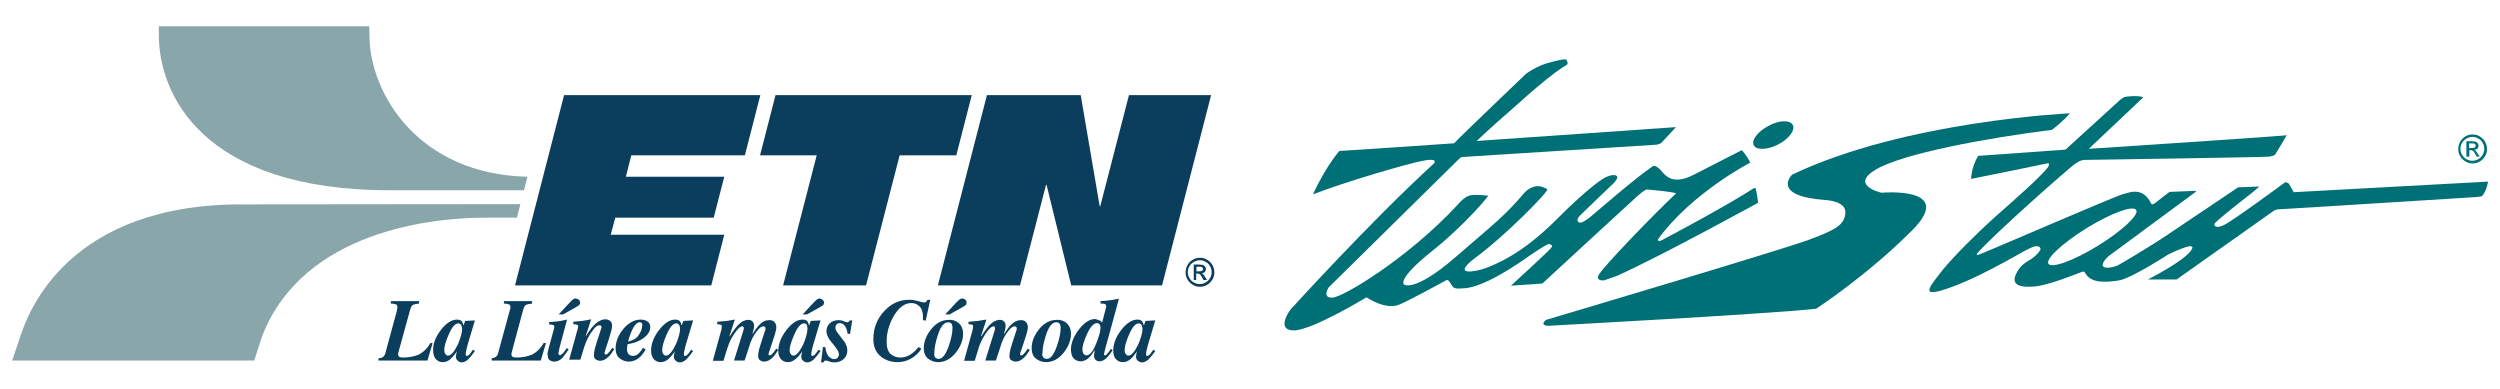
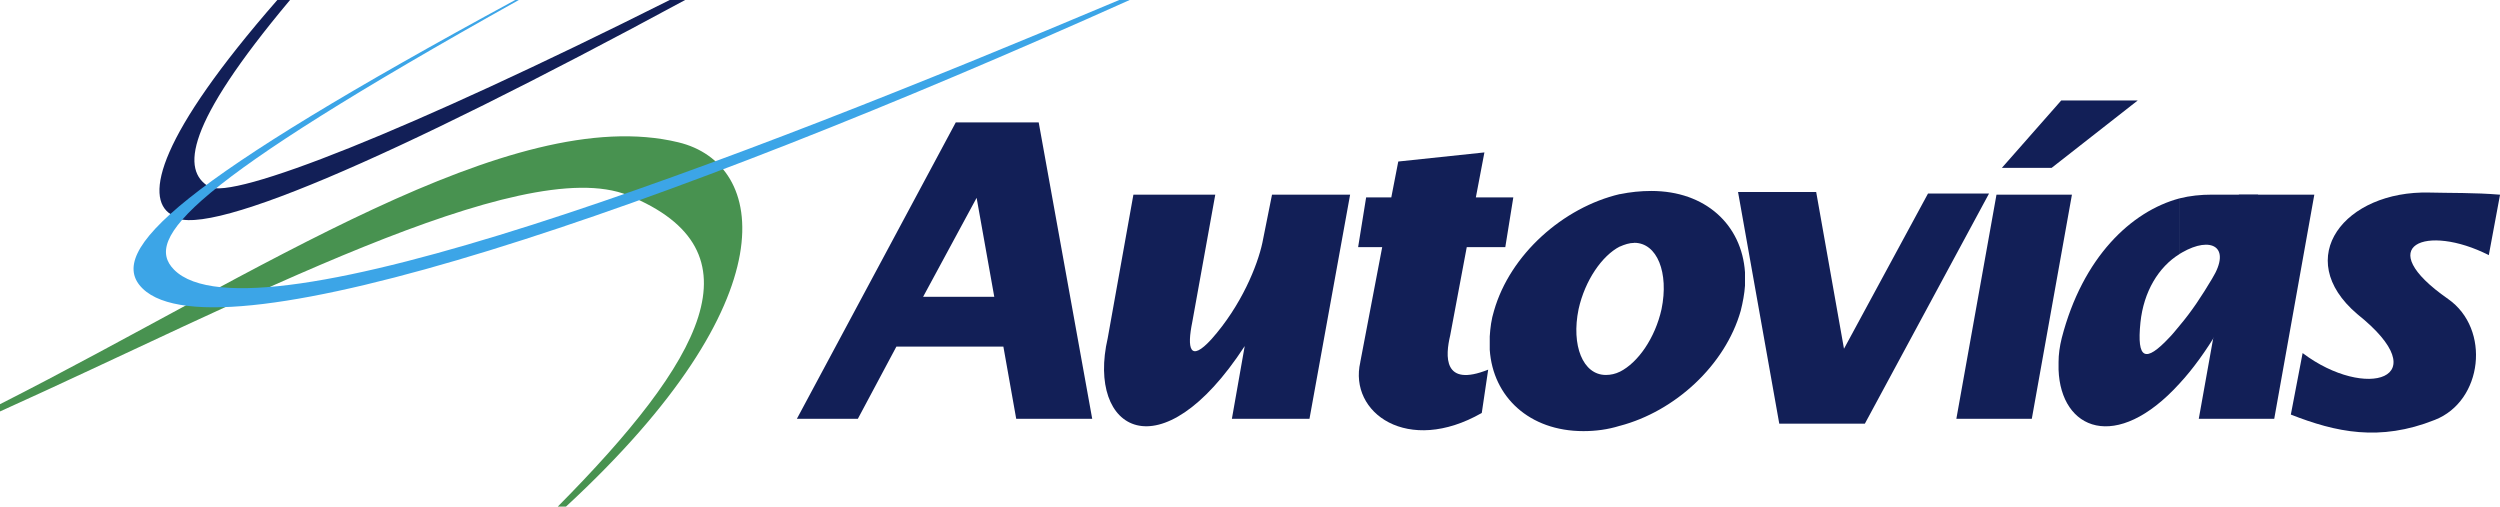
- <svg xmlns="http://www.w3.org/2000/svg" version="1.1" id="Capa_1" x="0px" y="0px" viewBox="0 0 922.3 143.4" style="enable-background:new 0 0 922.3 143.4;" xml:space="preserve">
-   <style type="text/css">
- 	.st0{fill-rule:evenodd;clip-rule:evenodd;fill:#0B3D5C;}
- 	.st1{fill:#0B3D5C;}
- 	.st2{fill:#89A6AB;}
- 	.st3{fill-rule:evenodd;clip-rule:evenodd;fill:#007077;}
- 	.st4{fill:#007077;}
- </style>
-   <g>
-     <g>
-       <path class="st0" d="M139.7,132.2c0.8-0.1,1.4-0.3,1.7-0.6c0.4-0.3,0.7-0.9,0.9-1.8l4-14.7c0.1-0.4,0.2-0.8,0.2-1    c0.1-0.3,0.1-0.5,0.1-0.8c0-0.6-0.2-0.9-0.5-1c-0.3-0.1-0.9-0.3-1.9-0.3v-0.9h10.4v0.9c-1.2,0.1-1.9,0.3-2.3,0.5    c-0.4,0.2-0.7,0.8-1,1.8l-4.3,15.6c0,0.2-0.1,0.3-0.1,0.5c0,0.2,0,0.3,0,0.5c0,0.4,0.2,0.6,0.5,0.8c0.3,0.1,0.8,0.2,1.3,0.2    c2.2,0,4.2-0.4,5.8-1.1c1.6-0.8,3.1-2.2,4.3-4.3l0.8,0.1l-1.9,6.4h-18.1V132.2z" />
-       <path class="st0" d="M170.2,120c-0.2-0.5-0.6-0.7-1.1-0.7c-1.2,0-2.4,1.4-3.6,4.2c-1.1,2.5-1.6,4.4-1.6,5.7c0,0.5,0.1,1,0.4,1.4    c0.3,0.4,0.6,0.6,1,0.6c1.1,0,2.3-1.4,3.7-4.3c1-2.4,1.5-4.3,1.5-5.8C170.4,120.6,170.3,120.3,170.2,120 M162.6,121.8    c2-2.6,4-3.9,6-3.9c0.8,0,1.4,0.2,1.8,0.7c0.2,0.3,0.4,0.8,0.6,1.5l0.6-1.7l3.6-0.2l-2.3,7.7c-0.3,1.1-0.6,1.9-0.7,2.5    c-0.3,1.1-0.4,1.9-0.4,2.4c0,0.2,0,0.3,0.1,0.4c0.1,0.1,0.2,0.1,0.3,0.1c0.2,0,0.4-0.1,0.6-0.2c0.2-0.1,0.4-0.4,0.6-0.6    c0.1-0.1,0.3-0.3,0.5-0.7c0.2-0.3,0.5-0.6,0.6-0.8l0.7,0.5c-0.9,1.3-1.7,2.3-2.5,3.1c-0.8,0.7-1.6,1.1-2.4,1.1    c-0.5,0-1-0.2-1.4-0.6c-0.5-0.4-0.7-0.9-0.7-1.6c0-0.3,0.1-1,0.4-2c0,0,0,0-0.1,0.2c-0.1,0.2-0.3,0.5-0.6,0.8    c-0.6,0.9-1.3,1.6-2,2.2c-0.8,0.6-1.6,0.9-2.6,0.9c-0.9,0-1.7-0.3-2.4-1c-0.7-0.7-1.1-1.8-1.1-3.3    C159.7,126.8,160.7,124.3,162.6,121.8" />
-       <path class="st0" d="M181.3,132.2c0.8-0.1,1.3-0.3,1.7-0.6c0.4-0.3,0.7-0.9,0.9-1.8l4-14.7c0.1-0.4,0.2-0.8,0.3-1    c0.1-0.3,0.1-0.5,0.1-0.8c0-0.6-0.2-0.9-0.5-1c-0.3-0.1-1-0.3-1.9-0.3v-0.9h10.4v0.9c-1.1,0.1-1.9,0.3-2.3,0.5    c-0.4,0.2-0.7,0.8-1,1.8l-4.2,15.6c0,0.2-0.1,0.3-0.1,0.5c0,0.2,0,0.3,0,0.5c0,0.4,0.2,0.6,0.5,0.8c0.3,0.1,0.8,0.2,1.3,0.2    c2.2,0,4.2-0.4,5.8-1.1c1.6-0.8,3.1-2.2,4.3-4.3l0.8,0.1l-1.9,6.4h-18.1V132.2z" />
-       <path class="st0" d="M202.1,129.8c0.1-0.3,0.2-0.8,0.3-1.3l2-7.3c0-0.1,0-0.2,0.1-0.3c0-0.1,0-0.2,0-0.2c0-0.4-0.1-0.7-0.4-0.8    c-0.3-0.1-0.8-0.2-1.5-0.2v-0.9c0.6,0,1.5-0.1,2.7-0.2c1.2-0.1,2-0.3,2.5-0.4l1.4-0.3l-2.5,9.3c-0.2,0.8-0.4,1.3-0.4,1.7    c-0.2,0.8-0.3,1.3-0.3,1.5c0,0.2,0.1,0.4,0.2,0.5c0.1,0.1,0.2,0.1,0.4,0.1c0.3,0,0.7-0.3,1.2-0.8c0.5-0.6,0.9-1.2,1.3-1.8l0.7,0.5    c-1.1,1.6-1.9,2.6-2.4,3.2c-0.9,0.9-1.9,1.3-3,1.3c-0.6,0-1.1-0.2-1.6-0.5c-0.5-0.4-0.7-0.9-0.7-1.7    C201.9,130.8,202,130.4,202.1,129.8 M213.6,110.6c0.3,0.3,0.4,0.7,0.4,1.1c0,0.3-0.1,0.6-0.3,0.8c-0.2,0.2-0.5,0.4-1,0.7l-5,2.8    h-1.6l4-4.3c0.6-0.7,1.2-1.2,1.5-1.4c0.2-0.1,0.5-0.2,0.7-0.2C212.9,110.2,213.3,110.4,213.6,110.6" />
-       <path class="st0" d="M209.9,133l2.9-10.5c0.1-0.4,0.2-0.8,0.3-1c0.1-0.5,0.2-0.8,0.2-1c0-0.4-0.1-0.6-0.4-0.7    c-0.2-0.1-0.7-0.2-1.4-0.2v-0.9c1.4-0.1,2.4-0.2,3.2-0.3c0.8-0.1,1.9-0.3,3.4-0.6l-2,6.1l0.1,0c0,0.1,0.3-0.4,1-1.5    c0.7-1,1.4-1.9,2-2.5c0.6-0.6,1.3-1.2,2-1.5c0.7-0.4,1.4-0.6,2.1-0.6c0.7,0,1.3,0.2,1.8,0.6c0.5,0.4,0.7,1,0.7,1.9    c0,0.8-0.5,2.7-1.4,5.5c-1,2.8-1.4,4.3-1.4,4.5c0,0.2,0.1,0.3,0.2,0.4c0.1,0.1,0.2,0.1,0.4,0.1c0.3,0,0.7-0.4,1.3-1.1    c0.3-0.4,0.6-0.9,1-1.4l0.7,0.5c-0.8,1.3-1.5,2.3-2.1,2.8c-1,1-2,1.5-3.1,1.5c-0.6,0-1.1-0.2-1.6-0.5c-0.5-0.3-0.7-0.9-0.7-1.6    c0-0.5,0.1-1.2,0.3-2.1c0.2-0.9,0.5-1.8,0.8-2.8l1.6-4.9c0-0.1,0.1-0.2,0.1-0.3c0-0.1,0-0.2,0-0.3c0-0.2-0.1-0.4-0.3-0.5    c-0.2-0.1-0.3-0.1-0.5-0.1c-0.7,0-1.4,0.5-2.2,1.6c-0.8,1-1.5,2.1-2,3.1c-0.6,1.1-1,2.3-1.4,3.4c-0.4,1.2-0.8,2.7-1.4,4.6H209.9z" />
-       <path class="st0" d="M236.8,119.3c-0.1-0.3-0.4-0.4-0.8-0.4c-0.8,0-1.5,0.6-2.3,1.9c-0.7,1.2-1.4,3-2,5.2c1.9-0.4,3.2-1.2,4-2.5    c0.8-1.2,1.2-2.3,1.2-3.2C237,119.9,237,119.6,236.8,119.3 M230,121.3c2-2.3,4.1-3.4,6.4-3.4c1,0,1.9,0.3,2.5,0.7    c0.7,0.5,1,1.2,1,2.1c0,1.4-0.8,2.7-2.3,3.9c-1.6,1.2-3.6,2-6.1,2.4c-0.1,0.3-0.1,0.6-0.1,0.9c0,0.3-0.1,0.5-0.1,0.7    c0,0.7,0.1,1.2,0.3,1.6c0.3,0.7,1,1.1,2,1.1c0.8,0,1.6-0.4,2.3-1.2c0.4-0.4,0.9-1,1.3-1.8l1,0.6c-0.8,1.4-1.6,2.4-2.3,3    c-1.2,1-2.5,1.5-4,1.5c-1.2,0-2.2-0.4-3.3-1.2c-1-0.8-1.5-2.1-1.5-3.8C227.2,125.9,228.1,123.6,230,121.3" />
-       <path class="st0" d="M250.6,120c-0.2-0.5-0.6-0.7-1.1-0.7c-1.2,0-2.4,1.4-3.6,4.2c-1.1,2.5-1.6,4.4-1.6,5.7c0,0.5,0.1,1,0.4,1.4    c0.3,0.4,0.6,0.6,1,0.6c1.1,0,2.3-1.4,3.7-4.3c1-2.4,1.5-4.3,1.5-5.8C250.8,120.6,250.8,120.3,250.6,120 M243.1,121.8    c2-2.6,4-3.9,6-3.9c0.8,0,1.4,0.2,1.8,0.7c0.2,0.3,0.4,0.8,0.6,1.5l0.6-1.7l3.6-0.2l-2.3,7.7c-0.3,1.1-0.6,1.9-0.7,2.5    c-0.3,1.1-0.4,1.9-0.4,2.4c0,0.2,0,0.3,0.1,0.4c0.1,0.1,0.2,0.1,0.3,0.1c0.2,0,0.4-0.1,0.6-0.2c0.2-0.1,0.4-0.4,0.6-0.6    c0.1-0.1,0.3-0.3,0.5-0.7c0.3-0.3,0.5-0.6,0.6-0.8l0.7,0.5c-0.9,1.3-1.7,2.3-2.5,3.1c-0.8,0.7-1.6,1.1-2.4,1.1    c-0.5,0-1-0.2-1.5-0.6c-0.5-0.4-0.7-0.9-0.7-1.6c0-0.3,0.1-1,0.4-2c0,0,0,0-0.1,0.2c-0.1,0.2-0.3,0.5-0.6,0.8    c-0.6,0.9-1.3,1.6-2,2.2c-0.8,0.6-1.7,0.9-2.6,0.9c-0.9,0-1.7-0.3-2.4-1c-0.7-0.7-1.1-1.8-1.1-3.3    C240.2,126.8,241.2,124.3,243.1,121.8" />
-       <path class="st0" d="M263,133l2.9-10.5c0.2-0.6,0.3-1.1,0.3-1.3c0-0.3,0.1-0.5,0.1-0.7c0-0.3-0.1-0.6-0.3-0.7    c-0.2-0.1-0.7-0.1-1.4-0.2v-0.9c1.4-0.1,2.5-0.2,3.5-0.3c0.6-0.1,1.6-0.3,3-0.5l-2,6.1l0.1,0.1c1.4-2.2,2.5-3.6,3.2-4.3    c1.2-1.2,2.4-1.8,3.7-1.8c0.6,0,1.1,0.2,1.5,0.6c0.4,0.4,0.6,0.9,0.6,1.6c0,0.5-0.1,1.1-0.3,1.8c-0.1,0.4-0.2,0.9-0.4,1.4    c1.1-1.7,2-2.9,2.7-3.6c1.1-1.2,2.3-1.7,3.6-1.7c0.8,0,1.5,0.2,1.9,0.7c0.4,0.4,0.7,1.1,0.7,1.9c0,0.5-0.1,1.1-0.3,1.8    c0,0.1-0.1,0.5-0.3,1.1l-1.7,5.2c-0.1,0.4-0.3,0.7-0.4,1.1c-0.1,0.4-0.2,0.7-0.2,0.8c0,0.1,0.1,0.3,0.2,0.3    c0.1,0.1,0.2,0.1,0.4,0.1c0.3,0,0.7-0.4,1.3-1.1c0.3-0.4,0.6-0.9,1-1.4l0.7,0.5c-0.8,1.3-1.5,2.3-2.1,2.8c-1,1-2,1.5-3.1,1.5    c-0.5,0-1.1-0.2-1.5-0.5c-0.5-0.3-0.7-0.8-0.7-1.6c0-0.6,0.1-1.5,0.4-2.6c0.2-0.7,0.4-1.4,0.7-2.3l1.6-4.9c0-0.1,0-0.2,0-0.2    c0-0.1,0-0.2,0-0.2c0-0.2-0.1-0.4-0.2-0.5c-0.1-0.1-0.3-0.2-0.6-0.2c-0.7,0-1.5,0.6-2.3,1.7c-0.9,1.1-1.6,2.3-2.1,3.5    c-0.2,0.4-0.4,1-0.6,1.6c-0.2,0.6-0.8,2.6-1.9,5.8h-3.9l3.3-10.6c0.1-0.3,0.2-0.5,0.2-0.7c0.1-0.2,0.1-0.4,0.1-0.6    c0-0.3-0.1-0.5-0.2-0.6c-0.1-0.1-0.3-0.1-0.4-0.1c-0.5,0-1.2,0.5-2,1.5c-0.8,1-1.6,2.2-2.4,3.8c-0.4,0.8-0.8,2-1.3,3.5    c-0.3,0.9-0.7,2.2-1.2,3.9H263z" />
-       <path class="st0" d="M297.7,120c-0.2-0.5-0.6-0.7-1.1-0.7c-1.2,0-2.4,1.4-3.6,4.2c-1.1,2.5-1.7,4.4-1.7,5.7c0,0.5,0.1,1,0.4,1.4    c0.3,0.4,0.6,0.6,1,0.6c1.1,0,2.3-1.4,3.7-4.3c1-2.4,1.5-4.3,1.5-5.8C297.8,120.6,297.8,120.3,297.7,120 M290.1,121.8    c2-2.6,4-3.9,6-3.9c0.8,0,1.4,0.2,1.8,0.7c0.2,0.3,0.4,0.8,0.6,1.5l0.6-1.7l3.6-0.2l-2.3,7.7c-0.3,1.1-0.6,1.9-0.7,2.5    c-0.3,1.1-0.4,1.9-0.4,2.4c0,0.2,0,0.3,0.1,0.4c0.1,0.1,0.2,0.1,0.3,0.1c0.2,0,0.4-0.1,0.6-0.2c0.2-0.1,0.4-0.4,0.6-0.6    c0.1-0.1,0.3-0.3,0.5-0.7c0.3-0.3,0.5-0.6,0.6-0.8l0.7,0.5c-0.9,1.3-1.7,2.3-2.5,3.1c-0.8,0.7-1.6,1.1-2.4,1.1    c-0.5,0-1-0.2-1.5-0.6c-0.5-0.4-0.7-0.9-0.7-1.6c0-0.3,0.1-1,0.4-2c0,0,0,0-0.1,0.2c-0.1,0.2-0.3,0.5-0.6,0.8    c-0.6,0.9-1.3,1.6-2.1,2.2c-0.8,0.6-1.6,0.9-2.6,0.9c-0.9,0-1.7-0.3-2.4-1c-0.7-0.7-1.1-1.8-1.1-3.3    C287.2,126.8,288.2,124.3,290.1,121.8 M303.5,110.6c0.3,0.3,0.5,0.7,0.5,1.1c0,0.3-0.1,0.6-0.3,0.8c-0.2,0.2-0.5,0.4-1,0.7l-5,2.8    h-1.6l4-4.3c0.7-0.7,1.2-1.2,1.6-1.4c0.2-0.1,0.5-0.2,0.7-0.2C302.8,110.2,303.2,110.4,303.5,110.6" />
-       <path class="st0" d="M303.6,128l0.9,0.1c0.2,1.6,0.6,2.7,1.2,3.4c0.7,0.6,1.3,1,2,1c0.6,0,1-0.2,1.3-0.5c0.3-0.4,0.5-0.8,0.5-1.2    c0-0.4-0.1-0.9-0.4-1.4c-0.3-0.5-0.6-1-1-1.5l-1.2-1.5c-0.5-0.6-1-1.2-1.4-2c-0.4-0.8-0.6-1.5-0.6-2.3c0-1.1,0.4-2,1.2-2.8    c0.8-0.8,1.9-1.2,3.3-1.2c0.6,0,1.2,0.1,1.8,0.4c0.6,0.2,1.1,0.4,1.3,0.4c0.3,0,0.5-0.1,0.6-0.2c0.1-0.1,0.3-0.3,0.4-0.5h0.9    l-0.8,5l-0.9-0.1c-0.2-1.4-0.6-2.4-1.1-3c-0.5-0.6-1.1-0.9-1.7-0.9c-0.6,0-1.1,0.2-1.3,0.5c-0.3,0.4-0.4,0.8-0.4,1.2    c0,0.4,0.1,0.8,0.3,1.1c0.2,0.4,0.6,0.9,1.2,1.7l1.6,2.1c0.4,0.4,0.7,1,0.9,1.6c0.3,0.6,0.4,1.3,0.4,1.9c0,1.3-0.5,2.4-1.4,3.2    c-0.9,0.8-2.1,1.2-3.5,1.2c-0.6,0-1.2-0.1-1.8-0.4c-0.7-0.2-1-0.3-1.2-0.3c-0.3,0-0.5,0.1-0.6,0.2c-0.1,0.1-0.2,0.3-0.3,0.5h-0.9    L303.6,128z" />
-       <path class="st0" d="M338.7,111.1c1.2,0.3,1.9,0.5,2.2,0.5c0.3,0,0.6-0.1,0.8-0.3c0.2-0.2,0.3-0.4,0.5-0.7h1l-1.7,7.7l-1-0.2    c0-0.5,0-0.7,0-0.8c0-0.1,0-0.2,0-0.4c0-1.7-0.4-3-1.2-3.8c-0.8-0.8-1.8-1.3-3.1-1.3c-2.5,0-4.7,1.7-6.6,5c-1.7,3-2.5,6.1-2.5,9.2    c0,2.3,0.5,3.8,1.6,4.7c1,0.8,2.2,1.2,3.4,1.2c1.6,0,3.1-0.5,4.5-1.6c0.8-0.6,1.5-1.3,2.3-2.3l1,0.7c-1.1,1.7-2.5,2.9-4,3.7    c-1.5,0.8-3.1,1.2-4.7,1.2c-2.6,0-4.8-0.8-6.5-2.3c-1.7-1.5-2.5-3.6-2.5-6.2c0-3.9,1.3-7.4,3.9-10.2c2.6-2.9,5.7-4.3,9.3-4.3    C336.4,110.6,337.5,110.7,338.7,111.1" />
-       <path class="st0" d="M353,118.7c1.5,0.9,2.3,2.4,2.3,4.5c0,2.3-0.9,4.6-2.6,6.8c-1.9,2.4-4.1,3.6-6.6,3.6c-1.3,0-2.5-0.4-3.6-1.2    c-1.1-0.8-1.7-2.1-1.7-4c0-2.3,0.9-4.6,2.6-6.8c1.9-2.4,4.1-3.6,6.7-3.6C351.1,117.9,352.1,118.2,353,118.7 M344.8,131.5    c0.3,0.6,0.8,0.9,1.5,0.9c1.4,0,2.6-1.6,3.7-4.7c0.9-2.6,1.4-4.9,1.4-6.8c0-0.5-0.1-0.9-0.2-1.2c-0.2-0.5-0.7-0.8-1.4-0.8    c-1.6,0-2.9,1.7-3.9,5c-0.8,2.5-1.2,4.6-1.2,6.3C344.6,130.8,344.7,131.2,344.8,131.5 M356.2,110.6c0.3,0.3,0.4,0.7,0.4,1.1    c0,0.3-0.1,0.6-0.3,0.8c-0.2,0.2-0.5,0.4-1,0.7l-5,2.8h-1.6l4-4.3c0.7-0.7,1.2-1.2,1.6-1.4c0.2-0.1,0.5-0.2,0.7-0.2    C355.6,110.2,355.9,110.4,356.2,110.6" />
-       <path class="st0" d="M355.7,133l2.9-10.5c0.2-0.6,0.3-1.1,0.3-1.3c0-0.3,0.1-0.5,0.1-0.7c0-0.3-0.1-0.6-0.3-0.7    c-0.2-0.1-0.7-0.1-1.4-0.2v-0.9c1.4-0.1,2.5-0.2,3.5-0.3c0.6-0.1,1.6-0.3,3.1-0.5l-2,6.1l0.1,0.1c1.4-2.2,2.5-3.6,3.2-4.3    c1.2-1.2,2.4-1.8,3.7-1.8c0.6,0,1.1,0.2,1.5,0.6c0.4,0.4,0.6,0.9,0.6,1.6c0,0.5-0.1,1.1-0.3,1.8c-0.1,0.4-0.3,0.9-0.4,1.4    c1.1-1.7,2-2.9,2.7-3.6c1.2-1.2,2.4-1.7,3.6-1.7c0.8,0,1.5,0.2,1.9,0.7c0.4,0.4,0.7,1.1,0.7,1.9c0,0.5-0.1,1.1-0.3,1.8    c0,0.1-0.1,0.5-0.3,1.1l-1.7,5.2c-0.1,0.4-0.3,0.7-0.4,1.1c-0.1,0.4-0.2,0.7-0.2,0.8c0,0.1,0.1,0.3,0.2,0.3    c0.1,0.1,0.2,0.1,0.4,0.1c0.3,0,0.7-0.4,1.3-1.1c0.3-0.4,0.6-0.9,1-1.4l0.7,0.5c-0.8,1.3-1.5,2.3-2.1,2.8c-1,1-2,1.5-3.1,1.5    c-0.5,0-1.1-0.2-1.6-0.5c-0.5-0.3-0.7-0.8-0.7-1.6c0-0.6,0.1-1.5,0.4-2.6c0.2-0.7,0.4-1.4,0.7-2.3l1.6-4.9c0-0.1,0-0.2,0-0.2    c0-0.1,0-0.2,0-0.2c0-0.2-0.1-0.4-0.2-0.5c-0.1-0.1-0.3-0.2-0.6-0.2c-0.7,0-1.5,0.6-2.3,1.7c-0.9,1.1-1.6,2.3-2.1,3.5    c-0.2,0.4-0.4,1-0.6,1.6c-0.2,0.6-0.8,2.6-1.9,5.8h-3.9l3.3-10.6c0.1-0.3,0.2-0.5,0.2-0.7c0.1-0.2,0.1-0.4,0.1-0.6    c0-0.3-0.1-0.5-0.2-0.6c-0.1-0.1-0.3-0.1-0.4-0.1c-0.5,0-1.2,0.5-2,1.5c-0.8,1-1.6,2.2-2.4,3.8c-0.4,0.8-0.9,2-1.3,3.5    c-0.3,0.9-0.7,2.2-1.2,3.9H355.7z" />
-       <path class="st0" d="M392.8,118.7c1.5,0.9,2.3,2.4,2.3,4.5c0,2.3-0.9,4.6-2.6,6.8c-1.9,2.4-4.1,3.6-6.6,3.6    c-1.3,0-2.5-0.4-3.6-1.2c-1.1-0.8-1.7-2.1-1.7-4c0-2.3,0.9-4.6,2.6-6.8c1.9-2.4,4.2-3.6,6.7-3.6    C390.9,117.9,391.9,118.2,392.8,118.7 M384.7,131.5c0.3,0.6,0.8,0.9,1.5,0.9c1.4,0,2.6-1.6,3.7-4.7c0.9-2.6,1.4-4.9,1.4-6.8    c0-0.5-0.1-0.9-0.2-1.2c-0.3-0.5-0.7-0.8-1.4-0.8c-1.6,0-2.9,1.7-3.9,5c-0.8,2.5-1.2,4.6-1.2,6.3    C384.4,130.8,384.5,131.2,384.7,131.5" />
-       <path class="st0" d="M399.8,130.6c0.3,0.3,0.6,0.5,1,0.5c1.3,0,2.5-1.5,3.7-4.6c1-2.5,1.5-4.4,1.5-5.6c0-0.4-0.1-0.7-0.2-1    c-0.2-0.5-0.6-0.7-1.1-0.7c-1.2,0-2.5,1.4-3.7,4.1c-1.1,2.4-1.7,4.4-1.7,5.8C399.4,129.7,399.5,130.2,399.8,130.6 M405.8,118.3    c0.3,0.1,0.5,0.4,0.8,0.7l1.4-5.4c0-0.1,0.1-0.2,0.1-0.3c0-0.1,0-0.2,0-0.3c0-0.4-0.1-0.6-0.4-0.8c-0.2-0.1-0.6-0.2-1-0.2h-0.7    v-0.9l1.4-0.1c1.1-0.1,2-0.2,2.5-0.3c0.6-0.1,1.6-0.3,2.9-0.5l-3.6,13.2c-0.3,1-0.7,2.5-1.2,4.3c-0.5,1.8-0.7,2.8-0.7,3    c0,0.2,0,0.3,0.1,0.3c0.1,0.1,0.2,0.1,0.3,0.1c0.3,0,0.6-0.3,1-0.8c0.4-0.5,0.8-1.1,1.1-1.6l0.7,0.5c-0.9,1.3-1.6,2.2-2.1,2.7    c-1,1-1.9,1.4-2.8,1.4c-0.5,0-0.9-0.1-1.2-0.4c-0.5-0.3-0.8-0.9-0.8-1.8c0-0.1,0-0.4,0.1-0.7c0.1-0.4,0.1-0.8,0.2-1.3    c-0.8,1.3-1.5,2.2-2,2.7c-1,1-2.1,1.5-3.3,1.5c-1,0-1.8-0.4-2.5-1.1c-0.7-0.7-1-1.9-1-3.3c0-2.3,1-4.8,2.9-7.3c2-2.6,4-3.9,6-3.9    C404.8,117.9,405.3,118,405.8,118.3" />
-       <path class="st0" d="M421.2,120c-0.2-0.5-0.6-0.7-1.1-0.7c-1.2,0-2.4,1.4-3.6,4.2c-1.1,2.5-1.6,4.4-1.6,5.7c0,0.5,0.1,1,0.4,1.4    c0.3,0.4,0.6,0.6,1,0.6c1.1,0,2.3-1.4,3.7-4.3c1-2.4,1.5-4.3,1.5-5.8C421.3,120.6,421.3,120.3,421.2,120 M413.6,121.8    c2-2.6,4-3.9,6-3.9c0.8,0,1.4,0.2,1.8,0.7c0.2,0.3,0.4,0.8,0.6,1.5l0.6-1.7l3.6-0.2l-2.3,7.7c-0.3,1.1-0.6,1.9-0.7,2.5    c-0.3,1.1-0.4,1.9-0.4,2.4c0,0.2,0,0.3,0.1,0.4c0.1,0.1,0.2,0.1,0.3,0.1c0.2,0,0.4-0.1,0.6-0.2c0.2-0.1,0.4-0.4,0.6-0.6    c0.1-0.1,0.3-0.3,0.5-0.7c0.3-0.3,0.5-0.6,0.6-0.8l0.7,0.5c-0.9,1.3-1.7,2.3-2.5,3.1c-0.8,0.7-1.6,1.1-2.4,1.1    c-0.5,0-1-0.2-1.5-0.6c-0.5-0.4-0.7-0.9-0.7-1.6c0-0.3,0.1-1,0.4-2c0,0,0,0-0.1,0.2c-0.1,0.2-0.3,0.5-0.6,0.8    c-0.6,0.9-1.2,1.6-2,2.2c-0.8,0.6-1.6,0.9-2.6,0.9c-0.9,0-1.7-0.3-2.4-1c-0.8-0.7-1.1-1.8-1.1-3.3    C410.7,126.8,411.7,124.3,413.6,121.8" />
-       <polygon class="st1" points="208.1,35.1 280.5,35.1 274.8,57.3 232.9,57.3 230.9,65.2 267.2,65.2 263.3,80.3 227,80.3 225.3,86.6     267.2,86.6 262.4,105.3 190,105.3   " />
-       <polygon class="st1" points="301.3,57.3 280.4,57.3 286.1,35.1 358.5,35.1 352.8,57.3 331.9,57.3 319.5,105.3 288.9,105.3   " />
-       <polygon class="st1" points="364.1,35.1 398.7,35.1 405.7,76.1 405.9,76.1 416.5,35.1 446.8,35.1 428.7,105.3 395.2,105.3     386.1,68.2 385.9,68.2 376.3,105.3 346,105.3   " />
-       <path class="st2" d="M192,75.3l-1.3,5l-10.4,0c-20.9-0.2-68.1,4.9-83.4,43.2c-0.5,1.4-2.8,8.5-3.1,9.5l-89.3,0    c0.1-0.2,3.1-9.3,3.2-9.5c2.8-8.1,17.3-48.8,83.2-48.1L192,75.3z" />
-       <path class="st2" d="M58.6,9.7l77.6,0c0-0.1,0.1,2.5,0.1,3.4c0.1,21.5,18.1,51.2,58.3,52.1l-1.3,5H144c-70.2,0-85.3-36.2-85.4-57    C58.6,13.1,58.6,11.8,58.6,9.7" />
-       <path class="st1" d="M442.7,95.1c0.9,0,1.8,0.2,2.6,0.7c0.8,0.5,1.5,1.1,2,2c0.5,0.9,0.7,1.7,0.7,2.7c0,0.9-0.2,1.8-0.7,2.6    c-0.5,0.8-1.1,1.5-2,2c-0.8,0.5-1.7,0.7-2.6,0.7c-0.9,0-1.8-0.2-2.6-0.7c-0.8-0.5-1.5-1.1-2-2c-0.5-0.8-0.7-1.7-0.7-2.6    c0-0.9,0.2-1.8,0.7-2.7c0.5-0.9,1.1-1.5,2-2C440.9,95.3,441.8,95.1,442.7,95.1 M442.7,96c-0.7,0-1.5,0.2-2.2,0.6    c-0.7,0.4-1.3,0.9-1.7,1.6c-0.4,0.7-0.6,1.5-0.6,2.2c0,0.8,0.2,1.5,0.6,2.2c0.4,0.7,0.9,1.2,1.6,1.6c0.7,0.4,1.4,0.6,2.2,0.6    c0.8,0,1.5-0.2,2.2-0.6c0.7-0.4,1.2-0.9,1.6-1.6c0.4-0.7,0.6-1.4,0.6-2.2c0-0.8-0.2-1.5-0.6-2.2s-0.9-1.3-1.7-1.6    C444.2,96.2,443.4,96,442.7,96 M440.4,103.3v-5.7h2c0.7,0,1.2,0.1,1.5,0.2c0.3,0.1,0.5,0.3,0.7,0.6s0.3,0.5,0.3,0.8    c0,0.4-0.1,0.8-0.4,1.1c-0.3,0.3-0.7,0.5-1.2,0.5c0.2,0.1,0.4,0.2,0.5,0.3c0.2,0.2,0.5,0.6,0.8,1.1l0.7,1.1H444l-0.5-0.9    c-0.4-0.7-0.7-1.2-1-1.3c-0.2-0.1-0.4-0.2-0.7-0.2h-0.5v2.4H440.4z M441.3,100.1h1.1c0.5,0,0.9-0.1,1.1-0.2    c0.2-0.2,0.3-0.4,0.3-0.6c0-0.2,0-0.3-0.1-0.5c-0.1-0.1-0.2-0.2-0.4-0.3c-0.2-0.1-0.5-0.1-0.9-0.1h-1V100.1z" />
-     </g>
-     <g>
-       <g>
-         <path class="st3" d="M544.8,52l73.5-5.1l-5.3,5.7c0,0-0.6,0.7-2.2,0.8c-1.6,0.1-71,4.5-71,4.5s-0.4-0.2-1.3,0.5L490.2,106     c0,0-2.7,4,1.4,3.8c4-0.2,27.9-14.6,46-34.1c0,0,2.4-3,4.6-3.6c2.1-0.5,6.9,0.1,6.9,0.1s-7.8,10.1-21,20.6     c-13.1,10.5-10.1,12.2-10.1,12.2s3.9,2.9,18.8-10c14.9-12.9,18.2-15.2,25.5-23.8c0,0,2.7-3.2,6.2-2.4c0,0,1.4,0.4,2.3,1     c0.9,0.6-15.7,17.3-26,24.9c-10.3,7.6,0,5.5,3.6,4.1c3.5-1.4,12.9-4.9,25.8-17.8c12.9-12.9,17.6-15.3,17.6-15.3s2.9-1.7,4.5-0.9     c1.5,0.9-2.3,4-2.3,4l-11.2,10.8c0,0-1.4,1.5-0.6,2.2c0.7,0.7,1.7,0.4,4.3-1.6c2.6-2.1,16-13.9,23-18.7c0,0,0.7-1,2.6,0.7     c1.9,1.7,4,6.8,12.9,2.2c8.9-4.6,17.6-9,17.6-9s1.8,1.9,3.1,4.6c0,0-21.4,11-34,28.2c0,0-0.4,1.3,1.4,0.4     c1.8-0.9,25.2-13.4,33.8-19.1c0,0,0.7-0.4,0.9,0.3c0.2,0.7,0.8,4.6,0.8,5c0,0-34.9,19.2-51.9,26.9l-4.8,1.7c0,0-3.1,0.5-2.2-1.8     c0.9-2.3,20.3-22.5,28.6-30.2c0,0,0.5-0.5-10.7-1.5c0,0-0.7-0.1-3.6,2.5c-2.9,2.6-35,32.2-35,32.2l-11.6,0.8     c0,0,13.3-12.1,14.8-13.9c0,0,1.3-1.2-1-1.5c0,0-2.1,1-6.6,4.1c-4.5,3.2-17.9,12.6-25.6,12.3c0,0-2.3,0.4-3.1-0.7     c-0.8-1.1-1.5-2.7-2.2-2.4c0,0-13.3,7.3-17.3,9c-4,1.7-8.7-0.4-12.3-2.6c0,0-20.3,12.3-26.9,12.2c-6.7-0.1-1.2-7.6-1.2-7.6     s29.3-32.3,53-54c0,0,1.9-2-3.5-1.1c-5.5,0.9-29.9,8.1-41.1,12.5c0,0,4-9.2,9.7-16c0,0,36.9-2.4,41.8-2.8c0,0,0.4,0.3,1.3-0.8     c0.9-1.1,25.7-24.8,25.7-24.8s4.2-3.3,9.8-4.5c0,0,4.7-1.3,5.1-0.8c0.5,0.5,0.8,1.6,0.1,2c-0.7,0.4-5.4,3-18,14.4     C547.1,49.6,544.8,52,544.8,52" />
-         <path class="st3" d="M661.4,46.1c1,1.9-1.5,5.2-5.4,7.2c-4,2-8,2.2-9,0.3c-1-1.9,1.5-5.1,5.5-7.2     C656.3,44.3,660.4,44.2,661.4,46.1" />
-         <path class="st3" d="M571,120.2c0,0,80.6-4.3,99-6.3c0,0,19-12.4,35.4-28.9c16.4-16.4-11.3-13.9-11.3-13.9s-12-2.7-2-8.6     c10-5.9,41-11.6,64.9-14.6c0,0,4.3-3.2,6.6-6.1c0,0-60.8,2.8-102.4,22.6c0,0-8.3,7.9,12.3,9.4c0,0,7.6,0.3,7.3,4.7     c-0.3,4.4-3.4,6.2-13.3,9.9c-9.9,3.7-97.1,29.6-97.1,29.6S567.8,119.9,571,120.2" />
-         <path class="st4" d="M846.2,70.9c0,0-1.4-2.5-1.7-3c-0.3-0.5-1.4-0.7-1.4-0.7S823.7,81.5,820.5,83c-3.1,1.5-3.8,0.2-3.5-0.5     c0.3-0.7,8.5-7.3,11.8-9.8c3.3-2.5,4.7-3.9,4.7-3.9c-1.4,0.1-7.8,0.3-7.8,0.3s-19,12.8-25.9,17.4c-6.8,4.6-17.5,10.9-18.7,11.5     c-1.3,0.5-4.7,1.4-5.3,0.1c-0.6-1.3,2.1-3.6,2.1-3.6s31.7-23.4,32.1-23.7c0.4-0.3-0.1-0.4-0.1-0.4l-9.5,0.4c0,0-3.9,2.9-5.2,4     c-1.3,1.1-1.6,0.3-1.6,0.3c-3.1-6.4-8-4.1-10.6-3.4c-2.5,0.6-51.5,21.8-52.8,22.2c-1.3,0.4-0.9-0.3-0.9-0.3     c7.1-8,33.7-31.3,36-33c2.3-1.7,3.6-1.6,3.6-1.6s66.7-1,68-1.2c1.3-0.1,2.3-0.6,2.3-0.6c1.3-1.9,4.4-7.3,4.4-7.3     c-5.7,0.6-73,5-73,5l20.1-19c-1.6-0.8-6.6-0.3-7-0.1c-0.4,0.2-1.5,1-1.5,1L762,55.2l-32.2,2.3c-2.6,4.2-2.6,8.5-2.6,8.5     c5.3-1,28.4-5.8,28.4-5.8c0.6,0.1,0.1,1.2,0.1,1.2c-1.8,3-14,13.6-20.1,19c-6.1,5.5-14.8,14.1-19,19.3c-4.2,5.3-4.8,6.3-4.8,7.5     c0.1,1.2,3.9,0.1,3.9,0.1c12.7-3.6,28.9-13.7,33.1-15.7c4.2-2,4,0.5,4,0.5c-3.1,4.7-6,3.5-8.7,8.3c-2.7,4.9,1.2,5.7,6.4,5.3     c5.2-0.4,15.9-4.8,17.3-5.3c1.4-0.5,1.3,0.1,1.3,0.1c2.4,4.3,7.8,3.6,12.4,3c4.5-0.6,18.2-9.5,18.2-9.5s11.4-5.8,8.7-1.7     c-2.7,4.1-16,10.8-16,10.8H803c0,0,34.1-24.1,35.5-25.1c1.4-1,2.6-0.8,2.6-0.8s71.4-4.4,72.4-4.5c1-0.1,2.1-0.3,2.1-0.3     c1.7-1.7,2.3-5.4,2.3-5.4L846.2,70.9z M755.7,97.3c-1.1-1.8,5.3-7.7,14.2-13.2c9-5.5,17.1-8.5,18.2-6.6     c1.1,1.8-5.3,7.7-14.2,13.2C765,96.2,756.8,99.1,755.7,97.3" />
-       </g>
-       <path class="st4" d="M912.2,49.6c0.9,0,1.8,0.2,2.6,0.7c0.8,0.5,1.5,1.1,2,2c0.5,0.9,0.7,1.7,0.7,2.7c0,0.9-0.2,1.8-0.7,2.6    c-0.5,0.8-1.1,1.5-2,2c-0.8,0.5-1.7,0.7-2.6,0.7c-0.9,0-1.8-0.2-2.6-0.7c-0.8-0.5-1.5-1.1-2-2c-0.5-0.8-0.7-1.7-0.7-2.6    c0-0.9,0.2-1.8,0.7-2.7c0.5-0.8,1.1-1.5,2-2C910.4,49.8,911.3,49.6,912.2,49.6 M912.2,50.5c-0.7,0-1.5,0.2-2.2,0.6    c-0.7,0.4-1.3,0.9-1.7,1.6c-0.4,0.7-0.6,1.4-0.6,2.2c0,0.8,0.2,1.5,0.6,2.2c0.4,0.7,0.9,1.2,1.6,1.6c0.7,0.4,1.4,0.6,2.2,0.6    c0.8,0,1.5-0.2,2.2-0.6c0.7-0.4,1.2-0.9,1.6-1.6c0.4-0.7,0.6-1.4,0.6-2.2c0-0.8-0.2-1.5-0.6-2.2c-0.4-0.7-0.9-1.3-1.7-1.6    C913.7,50.7,912.9,50.5,912.2,50.5 M909.9,57.8v-5.7h2c0.7,0,1.2,0.1,1.5,0.2c0.3,0.1,0.5,0.3,0.7,0.6c0.2,0.3,0.3,0.5,0.3,0.8    c0,0.4-0.1,0.8-0.4,1.1c-0.3,0.3-0.7,0.5-1.2,0.5c0.2,0.1,0.4,0.2,0.5,0.3c0.2,0.2,0.5,0.6,0.8,1.1l0.7,1.1h-1.1l-0.5-0.9    c-0.4-0.7-0.7-1.2-1-1.3c-0.2-0.1-0.4-0.2-0.7-0.2h-0.5v2.4H909.9z M910.8,54.6h1.1c0.5,0,0.9-0.1,1.1-0.2    c0.2-0.2,0.3-0.4,0.3-0.6c0-0.2,0-0.3-0.1-0.5c-0.1-0.1-0.2-0.2-0.4-0.3c-0.2-0.1-0.5-0.1-0.9-0.1h-1V54.6z" />
-     </g>
-   </g>
+ <svg xmlns="http://www.w3.org/2000/svg" id="Capa_1" data-name="Capa 1" viewBox="0 0 596.06 120.78">
+   <defs>
+     <style>
+       .cls-1 {
+         fill: #489250;
+       }
+ 
+       .cls-1, .cls-2, .cls-3 {
+         fill-rule: evenodd;
+       }
+ 
+       .cls-2 {
+         fill: #3ca5e7;
+       }
+ 
+       .cls-3 {
+         fill: #121f57;
+       }
+     </style>
+   </defs>
+   <path class="cls-3" d="M228.64,82.64h10.59l3.06,17.22h18.12l-12.76-70.68h-19.01v25.77l4.21-7.78,4.21,23.6h-8.42v11.87ZM189.99,99.86h14.54l9.19-17.22h14.92v-11.87h-8.55l8.55-15.82v-25.77h-.76l-37.89,70.68Z" />
+   <path class="cls-3" d="M324.33,86.34c-2.81,12.12,11.35,22.2,28.96,12.12l1.53-10.33c-10.84,4.34-10.21-3.32-9.06-8.16l3.95-21.05h9.19l1.91-11.86h-8.93l2.04-10.72-20.54,2.17-1.66,8.55h-6l-1.91,11.86h5.74l-5.23,27.43Z" />
+   <path class="cls-3" d="M389.64,57.89c5.49,0,8.29,7.15,6.51,15.82-1.53,6.89-5.61,12.76-9.95,14.93v12.89c13.14-3.45,25.13-14.42,28.83-27.43.51-2.04.89-4.08,1.02-5.99v-3.19c-.77-11.35-9.44-19.39-22.33-19.39-2.55,0-4.97.25-7.53.77v12.5c1.15-.51,2.3-.89,3.44-.89M386.2,88.63c-1.02.51-2.17.77-3.32.77-5.48,0-8.29-7.02-6.51-15.69,1.53-6.89,5.61-12.76,9.82-14.93v-12.5c-13.52,3.19-26.15,14.41-29.98,27.81-.64,2.04-.89,4.08-1.02,6.12v3.19c.76,11.23,9.44,19.39,22.33,19.39,2.93,0,5.87-.38,8.68-1.27v-12.89Z" />
+   <polygon class="cls-3" points="414.39 45.77 433.02 45.77 439.65 83.15 459.68 46.15 474.23 46.15 444.63 101.01 442.84 101.01 424.22 101.01 414.39 45.77" />
+   <polygon class="cls-3" points="466.44 99.86 484.43 99.86 494 46.41 476.01 46.41 466.44 99.86" />
+   <polygon class="cls-3" points="524.24 99.86 542.23 99.86 551.79 46.41 533.81 46.41 524.24 99.86" />
+   <polygon class="cls-3" points="491.45 23.95 509.69 23.95 489.15 40.03 477.29 40.03 491.45 23.95" />
+   <path class="cls-3" d="M293.71,99.86h18.5l9.69-53.45h-18.62l-2.3,11.48c-1.15,5.36-4.97,14.92-12.12,22.96-5.23,5.74-5.87,2.17-4.59-4.08l5.48-30.36h-19.52l-6.12,34.19c-5.1,22.07,12.63,32.66,32.66,1.91l-3.06,17.35Z" />
+   <path class="cls-3" d="M529.08,78.43l9.31-32.02h-11.1c-2.55,0-5.11.25-7.66.89v13.27c.25-.13.38-.25.64-.38,6.89-3.96,11.86-1.4,7.15,6.25-2.43,4.08-4.85,7.78-7.78,11.23v13.78c3.19-3.45,6.25-7.65,9.44-13.01M519.64,47.3c-11.48,3.06-23.09,14.03-28.07,33.3-.51,2.04-.76,3.96-.76,5.74v1.79c.51,14.42,13.78,19.9,28.83,3.32v-13.78c-.76.89-1.53,1.91-2.42,2.81-5.74,6.12-7.78,5.23-6.89-3.57.76-7.4,4.34-13.27,9.31-16.33v-13.27Z" />
+   <path class="cls-3" d="M546.18,98.84c10.72,4.21,21.18,6.51,34.32,1.28,11.48-4.47,13.4-21.69,3.19-28.83-18.5-12.89-5.1-17.99,9.7-10.46l2.68-14.41c-6-.51-11.99-.38-16.84-.51-20.15-.51-32.91,15.57-17.22,28.96,19.52,15.56,2.04,20.67-13.01,9.31l-2.81,14.67Z" />
+   <path class="cls-3" d="M66.12,0h3.03c-25.17,30.03-25.82,40.62-19.34,44.51,5.62,3.24,47.43-13.18,109.87-44.51h3.67C93.02,38.03,46.78,58.12,40.73,51.1c-6.37-4-2.92-18.69,25.39-51.1" />
+   <path class="cls-1" d="M134.94,120.78h-1.95c34.46-34.79,49.26-61.04,16.75-74.22C124.35,36.3,57.04,72.38,0,98.1v-1.73c61.58-31.22,121.97-72.06,161.73-62.44,21.18,5.08,26.9,37.27-26.79,86.86" />
+   <path class="cls-2" d="M122.84,0h.86C44.62,44.18,34.25,56.93,41.48,64.28,59.96,83.08,175.88,38.35,266.85,0h2.49C158.16,49.91,52.07,86.32,34.03,68.82,24.74,59.85,43.32,43.11,122.84,0" />
</svg>
